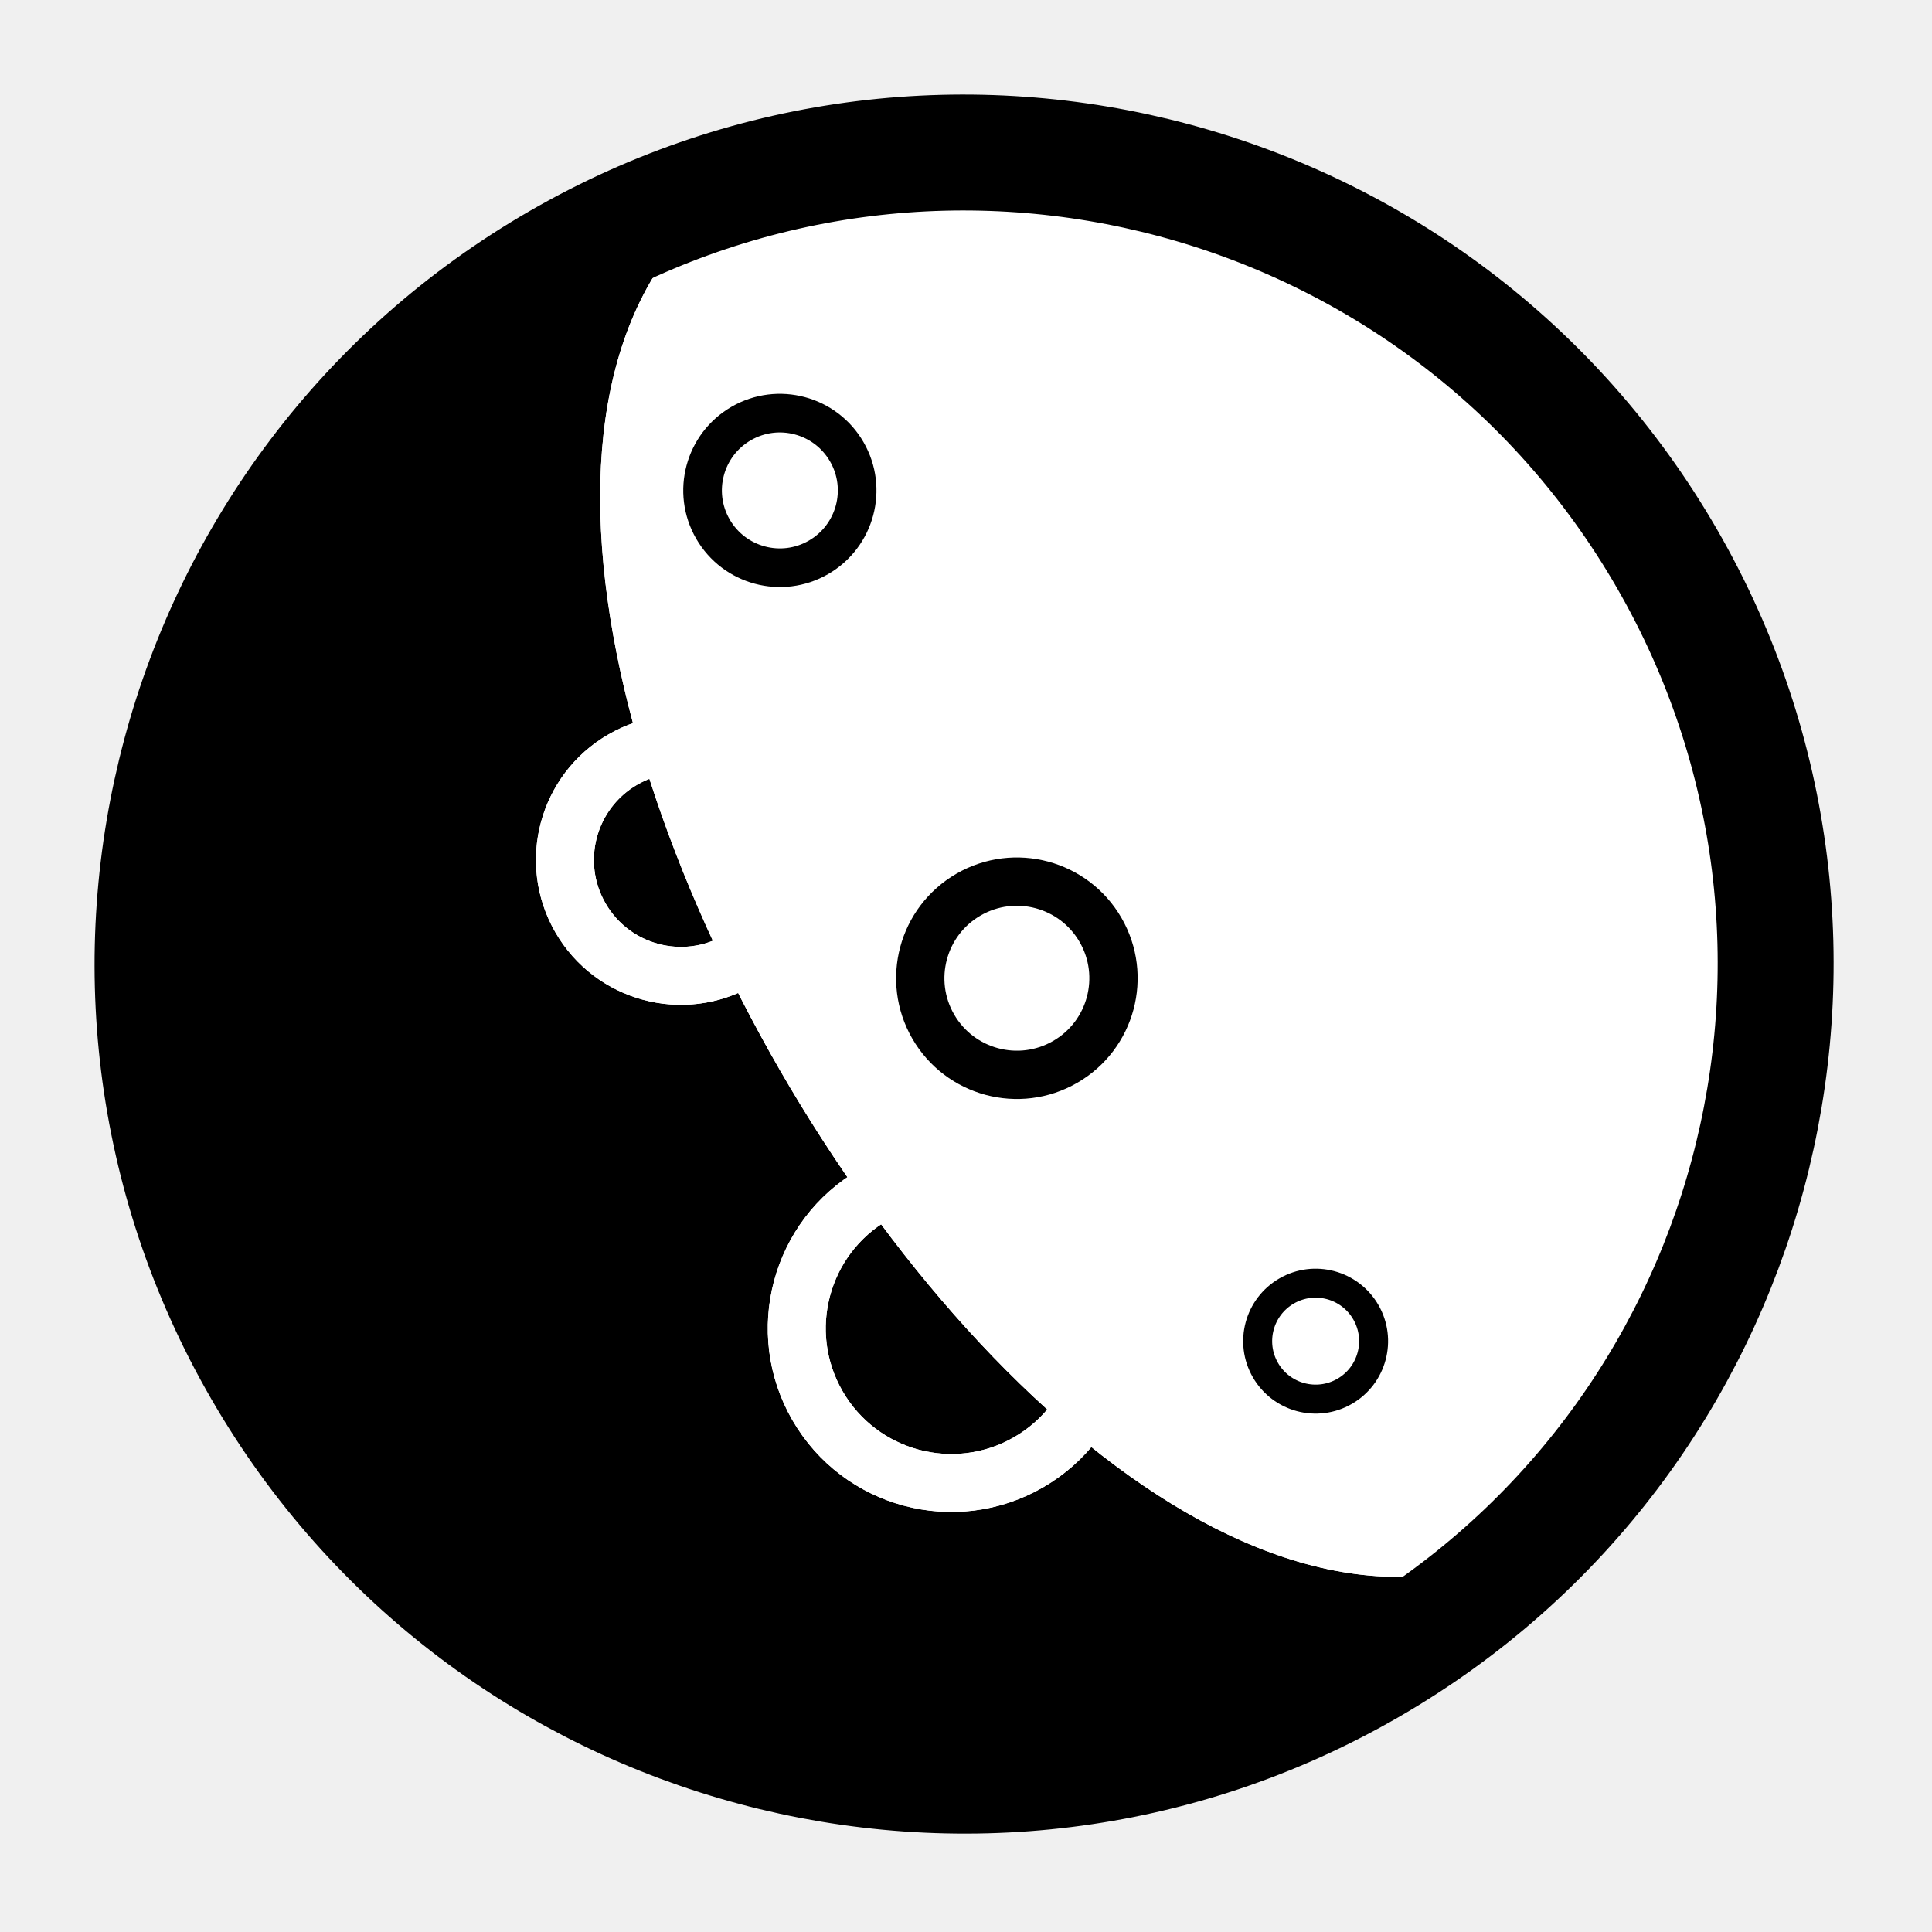
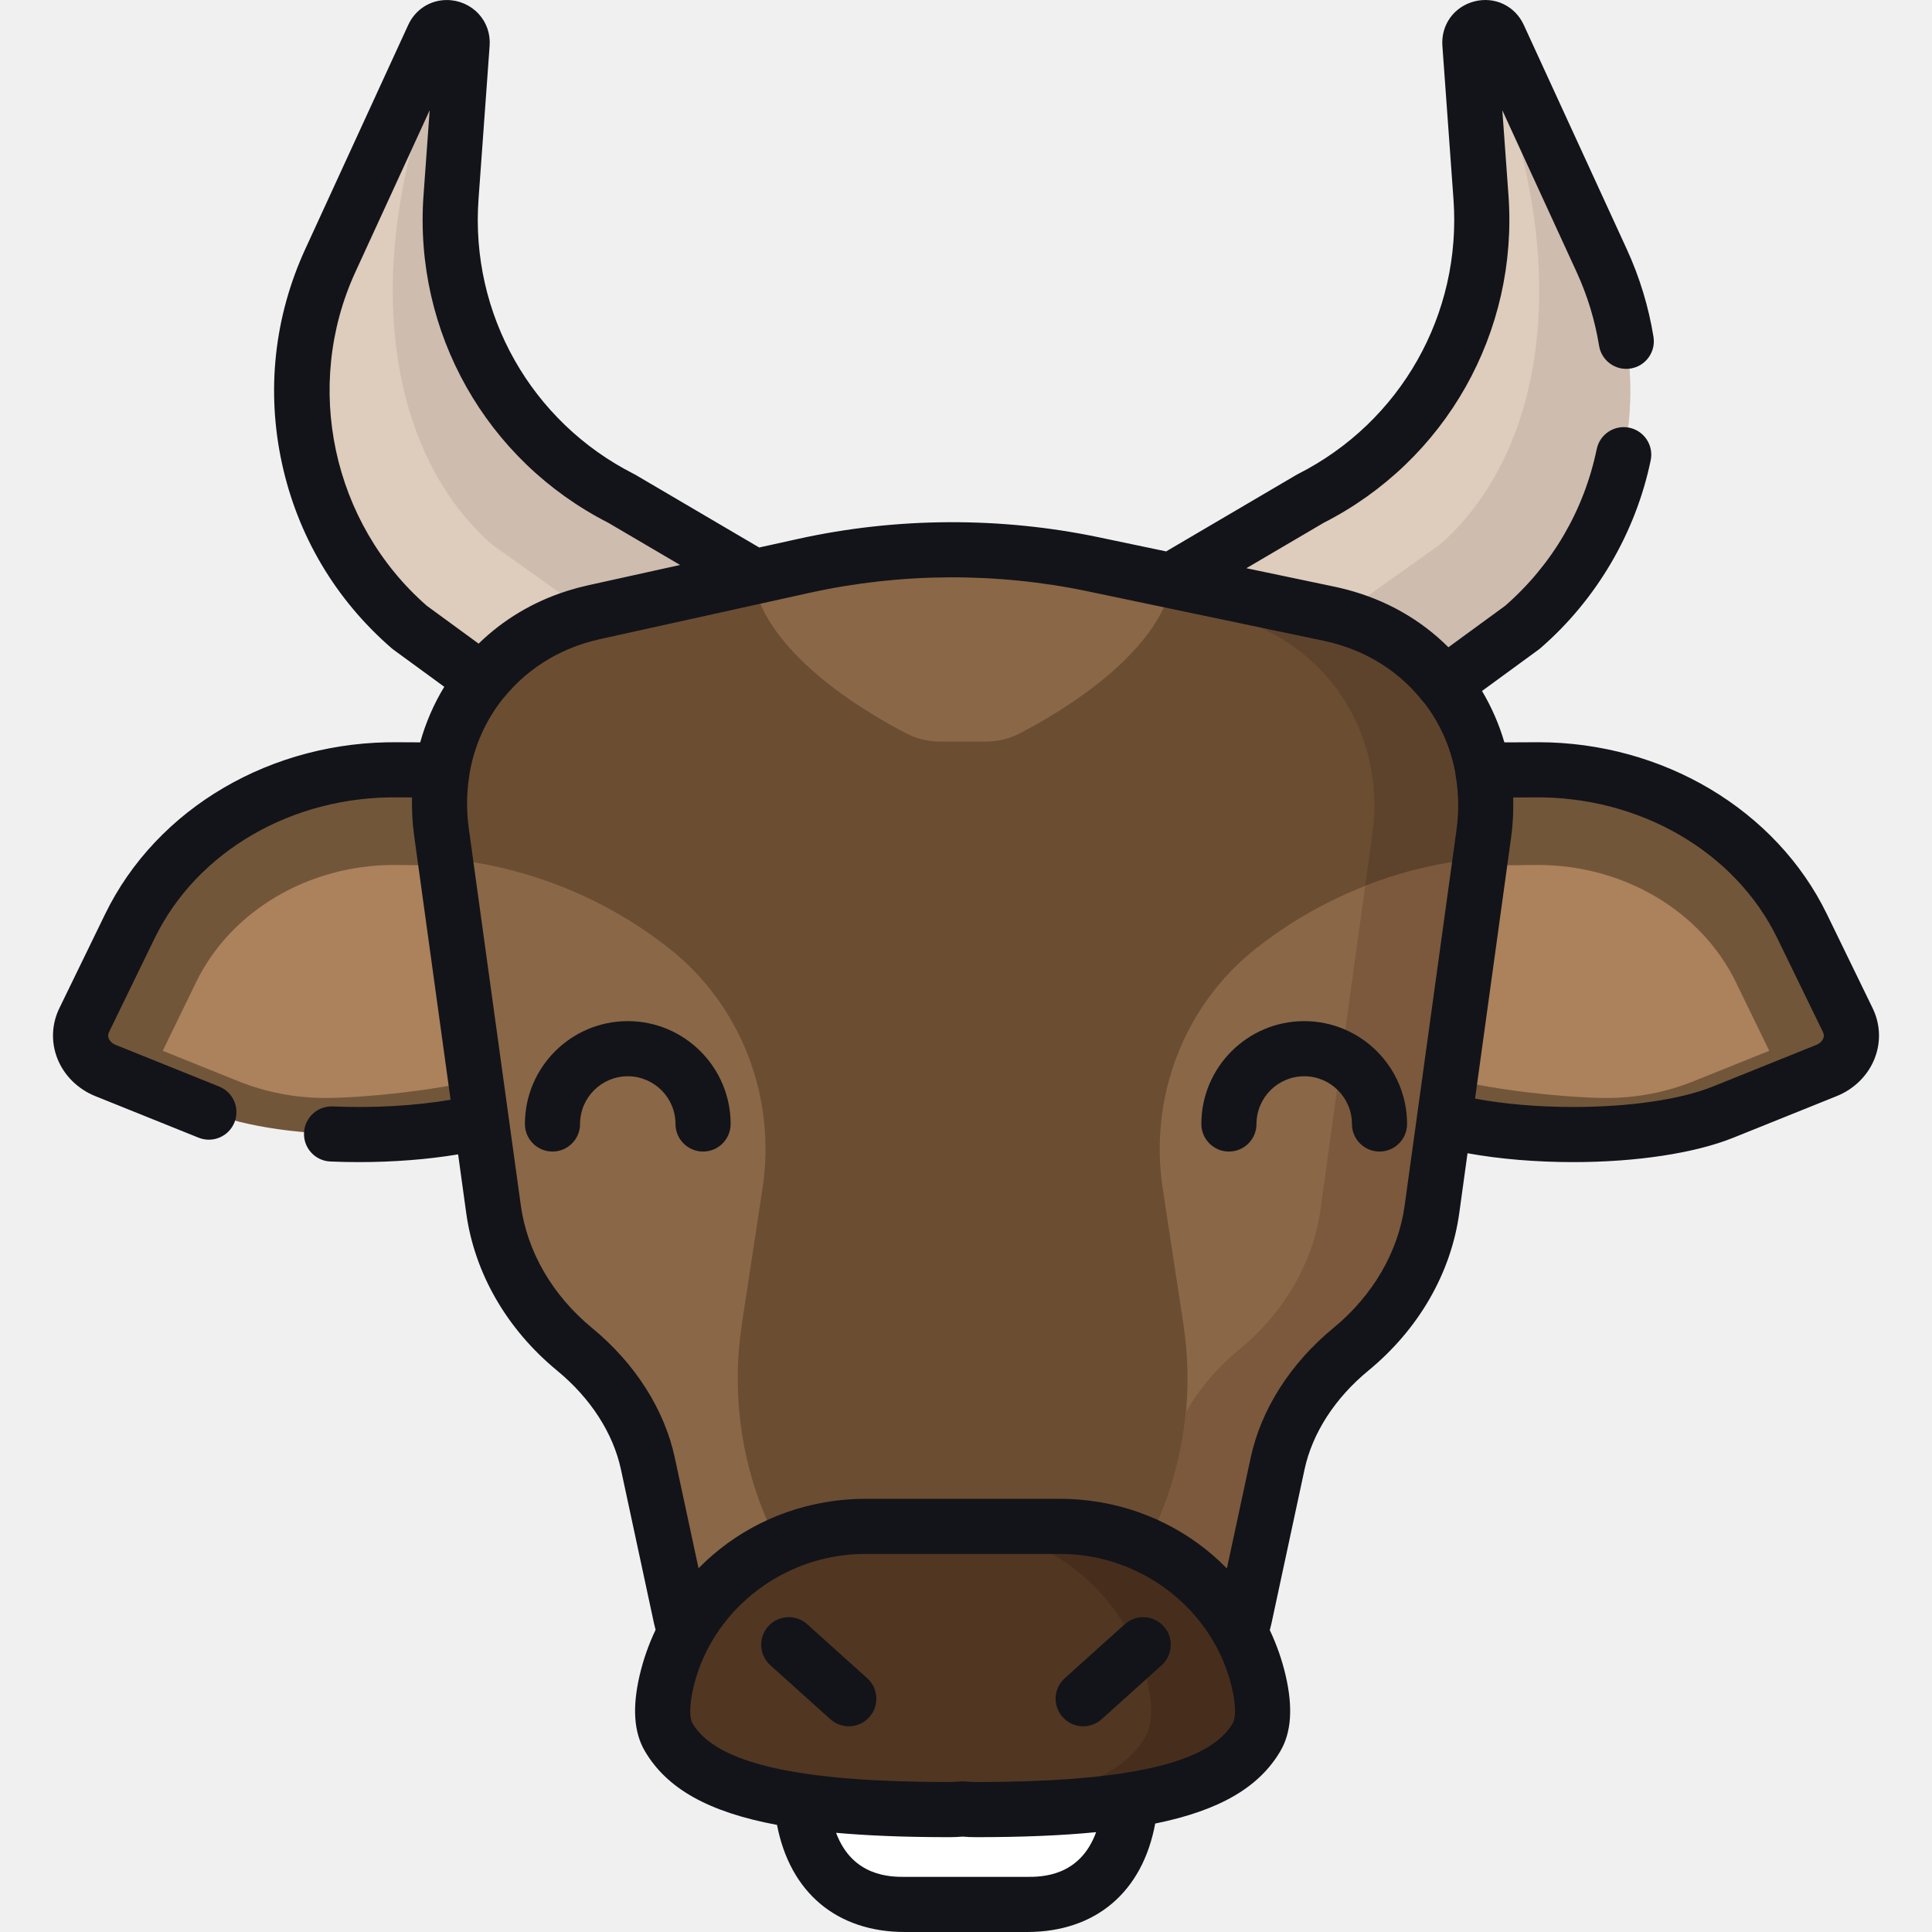
- <svg xmlns="http://www.w3.org/2000/svg" width="50" height="50">
-   <defs>
-     <mask id="Mask" maskUnits="userSpaceOnUse" x="0" y="0" width="50" height="50">
-       <path d="M33 5 C15,0 15,50 33,45 C-5,55 -5,-5 33 5 z" style="fill:#FFFFFF;;stroke:none;;stroke-width:3.5" />
-       <circle cx="20" cy="33" r="4" style="fill:none;;stroke:#000000;;stroke-width:1.5" />
-       <circle cx="20" cy="19" r="3" style="fill:none;;stroke:#000000;;stroke-width:1.5" />
-     </mask>
-   </defs>
-   <g transform="translate(-9.2,15.8)">
-     <g transform="rotate(-30)">
-       <circle cx="25" cy="25" r="21" style="fill:#FFFFFF;stroke:#000000;stroke-width:3.0" />
-       <path d="M33 5 C15,0 15,50 33,45 C-5,55 -5,-5 33 5 z" style="fill:#000000;stroke:none;;stroke-width:3.5" mask="url(#Mask)" />
-       <circle cx="20" cy="33" r="4" style="fill:none;;stroke:#FFFFFF;stroke-width:1.5" />
-       <circle cx="20" cy="19" r="3" style="fill:none;;stroke:#FFFFFF;stroke-width:1.5" />
-       <circle cx="27" cy="12" r="2" style="fill:none;;stroke:#000000;stroke-width:1" />
-       <circle cx="26" cy="26" r="2.5" style="fill:none;;stroke:#000000;stroke-width:1.25" />
-       <circle cx="28" cy="38" r="1.5" style="fill:none;;stroke:#000000;stroke-width:.75" />
-     </g>
+ <svg xmlns="http://www.w3.org/2000/svg" id="Layer_1" style="enable-background:new 0 0 511.998 511.998;" version="1.1" viewBox="0 0 511.998 511.998" x="0px" xml:space="preserve" y="0px">
+   <path d="M212.233,472.717c0.023,17.695,7.644,31.979,27.6,31.979h32.329c19.956,0,27.577-14.284,27.6-31.979  H212.233z" style="fill:#ffffff;" />
+   <path d="M169.939,179.608c0.723-0.39,1.479-0.75,2.277-1.074l39.642-18.705l-47.122-27.685  c-29.795-15.082-47.62-46.58-45.21-79.888l2.94-40.633c0.323-4.457-5.784-6.025-7.649-1.964l-27.29,59.417  c-15.371,33.467-6.802,73.064,21.031,97.182l35.187,25.709L169.939,179.608z" style="fill:#DECCBC;" />
+   <g style="">
+     <path d="M116.606,7.754c0.135-0.069,0.271-0.133,0.412-0.185c-0.156,0.058-0.308,0.13-0.457,0.209   C116.576,7.77,116.591,7.762,116.606,7.754z" style="fill:#CEBCAF;" />
+     <path d="M117.771,7.375c-0.192,0.03-0.38,0.074-0.566,0.133c0.021-0.007,0.042-0.015,0.064-0.021   c0.15-0.044,0.301-0.079,0.454-0.105C117.739,7.379,117.755,7.378,117.771,7.375z" style="fill:#CEBCAF;" />
+     <path d="M119.221,7.405c0.045,0.009,0.09,0.013,0.134,0.024c0.23,0.053,0.457,0.123,0.675,0.213   c-27.063,62.004-17.067,112.878,10.496,136.761l27.553,19.619c0,0,14.655,10.64,17.684,12.839l36.095-17.031l-47.122-27.685   c-29.795-15.082-47.62-46.58-45.21-79.888l2.94-40.633c0.186-2.569-1.764-4.169-3.806-4.294   C118.848,7.341,119.036,7.368,119.221,7.405z" style="fill:#CEBCAF;" />
+     <path d="M115.411,8.729c0.113-0.138,0.227-0.274,0.353-0.391c0.025-0.023,0.052-0.042,0.078-0.063   c-0.21,0.186-0.409,0.393-0.585,0.637C115.305,8.847,115.36,8.791,115.411,8.729z" style="fill:#CEBCAF;" />
+     <path d="M114.816,9.659c0.124-0.27,0.269-0.511,0.427-0.732C115.085,9.148,114.94,9.389,114.816,9.659z" style="fill:#CEBCAF;" />
+     <path d="M118.459,7.326c0.019,0,0.038,0.001,0.056,0.001c-0.186-0.005-0.372,0-0.557,0.021   C118.124,7.33,118.291,7.324,118.459,7.326z" style="fill:#CEBCAF;" />
+     <path d="M115.985,8.158c0.122-0.097,0.245-0.192,0.375-0.272C116.23,7.966,116.107,8.061,115.985,8.158z" style="fill:#CEBCAF;" />
+   </g>
+   <path d="M342.055,179.608c-0.723-0.39-1.479-0.75-2.277-1.074l-39.642-18.705l47.122-27.685  c29.795-15.082,47.62-46.58,45.21-79.888l-2.94-40.633c-0.323-4.457,5.784-6.025,7.649-1.964l27.29,59.417  c15.371,33.467,6.802,73.064-21.031,97.182l-35.187,25.709L342.055,179.608z" style="fill:#DECCBC;" />
+   <path d="M342.055,179.608c-0.723-0.39-1.479-0.75-2.277-1.074l-3.547-1.674  c3.029-2.199,17.684-12.839,17.684-12.839l27.553-19.619c27.562-23.883,37.559-74.757,10.496-136.761  c0.218-0.09,0.445-0.16,0.675-0.213c0.044-0.01,0.089-0.015,0.134-0.024c0.186-0.037,0.373-0.064,0.563-0.075  c0.067-0.004,0.133-0.002,0.2-0.003c0.167-0.002,0.335,0.004,0.501,0.022c0.079,0.009,0.157,0.021,0.235,0.034  c0.153,0.026,0.304,0.061,0.454,0.105c0.084,0.025,0.168,0.051,0.25,0.082c0.14,0.052,0.277,0.116,0.412,0.185  c0.083,0.043,0.166,0.084,0.246,0.133c0.13,0.08,0.254,0.175,0.376,0.273c0.074,0.059,0.15,0.113,0.221,0.179  c0.125,0.117,0.239,0.253,0.353,0.391c0.055,0.067,0.116,0.126,0.168,0.198c0.158,0.221,0.303,0.462,0.427,0.732l27.29,59.417  c3.168,6.898,5.319,14.057,6.495,21.287c0.752,4.625,1.104,9.279,1.067,13.913c-0.043,5.463-0.626,10.897-1.733,16.222  c-3.605,17.353-12.761,33.543-26.86,45.76l-35.187,25.709L342.055,179.608z" style="fill:#CEBCAF;" />
+   <path d="M123.07,204.088c-6.019-0.041-16.73-0.07-17.453-0.08l0,0c-30.728-0.441-58.766,15.88-71.2,41.446  l-12.11,24.901c-2.486,5.111,0.054,11.088,5.673,13.349l27.373,11.016c20.15,8.11,60.581,7.779,80.626-0.1L123.07,204.088z" style="fill:#72563A;" />
+   <path d="M126.694,229.505c-4.888-0.158-20.116-0.252-21.381-0.271c-0.306-0.005-0.608-0.007-0.913-0.007  c-22.674,0-43.253,12.191-52.428,31.057l-8.844,18.187l19.991,8.044c7.356,2.96,15.155,4.461,23.182,4.461  c10.572,0,37.952-2.617,48.089-7.5L126.694,229.505z" style="fill:#AB825B;" />
+   <path d="M388.924,204.088c6.019-0.041,16.73-0.07,17.453-0.08l0,0c30.728-0.441,58.766,15.88,71.2,41.446  l12.11,24.901c2.486,5.111-0.054,11.088-5.673,13.349l-27.373,11.016c-20.15,8.11-60.581,7.779-80.626-0.1L388.924,204.088z" style="fill:#72563A;" />
+   <path d="M385.3,229.505c4.888-0.158,20.116-0.252,21.381-0.271c0.306-0.005,0.608-0.007,0.913-0.007  c22.674,0,43.253,12.191,52.428,31.057l8.844,18.187l-19.991,8.044c-7.356,2.96-15.155,4.461-23.182,4.461  c-10.572,0-37.952-2.617-48.089-7.5L385.3,229.505z" style="fill:#AB825B;" />
+   <path d="M352.264,162.649l-62.509-13.102c-25.293-5.302-51.504-5.163-76.702,0.404L157.38,162.25  c-27.337,6.039-44.157,30.931-40.393,58.206l13.778,99.838c1.925,14.261,9.665,27.54,21.528,37.3l0,0  c10.2,8.392,16.994,19.067,19.399,30.265l8.766,40.818c2.693,12.542,13.78,21.5,26.608,21.5h96.14  c12.828,0,23.914-8.958,26.608-21.5l8.767-40.819c2.405-11.198,9.199-21.872,19.4-30.265l0,0c11.863-9.761,19.604-23.04,21.529-37.3  l13.714-99.361C397.015,193.458,379.899,168.442,352.264,162.649z" style="fill:#6B4D32;" />
+   <path d="M352.264,162.649l-62.509-13.102c-17.185-3.602-34.792-4.686-52.218-3.269  c7.61,0.616,15.19,1.697,22.688,3.269l62.509,13.102c27.635,5.792,44.751,30.809,40.959,58.284l-1.912,13.855l-11.802,85.506  c-1.925,14.261-9.665,27.54-21.529,37.3c-5.954,4.898-10.737,10.578-14.174,16.682c-0.894,9.455-3.193,18.758-6.875,27.568  l-2.786,6.669l-3.358,15.633l-1.548,26.032h3.496c4.009,0,7.847-0.875,11.313-2.461c0.693-0.317,1.371-0.662,2.033-1.035  c2.647-1.491,5.028-3.415,7.042-5.69c0.503-0.569,0.983-1.159,1.439-1.77c2.278-3.055,3.939-6.624,4.781-10.544l8.767-40.819  c0.451-2.1,1.056-4.181,1.809-6.232c0.425-1.157,0.907-2.301,1.424-3.437c1.012-2.221,2.189-4.399,3.543-6.515  c0.818-1.279,1.698-2.537,2.636-3.769c0.939-1.232,1.936-2.439,2.99-3.617c2.109-2.356,4.446-4.597,6.996-6.695  c9.639-7.931,16.556-18.184,19.844-29.399c0.759-2.588,1.324-5.227,1.685-7.901l12.821-92.888l0,0l0.893-6.473  C397.015,193.458,379.899,168.442,352.264,162.649z" style="fill:#5E432C;" />
+   <g style="">
+     <path d="M208.426,415.288l-5.617-13.444c-6.685-15.998-8.842-33.619-6.223-50.828l5.503-36.151   c3.678-24.164-5.74-48.47-24.557-63.372l0,0c-15.777-12.495-34.599-20.56-54.528-23.366l-5.056-0.712l12.818,92.878   c1.925,14.261,9.665,27.54,21.528,37.3l0,0c10.2,8.392,16.994,19.067,19.399,30.265l8.766,40.818   c2.693,12.542,13.78,21.5,26.608,21.5h3.434L208.426,415.288z" style="fill:#8A6747;" />
+     <path d="M301.783,415.288l-2.074,34.889h3.496c12.828,0,23.914-8.958,26.608-21.5l8.767-40.819   c2.405-11.198,9.199-21.872,19.4-30.265c11.863-9.761,19.604-23.04,21.529-37.3l12.821-92.888l-5.124,0.721   c-19.929,2.806-38.751,10.871-54.528,23.366l0,0c-18.817,14.902-28.236,39.208-24.557,63.372l5.503,36.151   c2.62,17.208,0.462,34.83-6.223,50.828L301.783,415.288z" style="fill:#8A6747;" />
+   </g>
+   <path d="M387.205,228.127c-8.743,1.231-17.272,3.475-25.425,6.661l-11.802,85.506  c-1.925,14.261-9.665,27.54-21.529,37.3c-5.954,4.899-10.737,10.578-14.174,16.682c-0.894,9.455-3.193,18.758-6.875,27.568  l-2.786,6.669l-3.358,15.633l-1.548,26.032h3.496c4.009,0,7.847-0.875,11.313-2.461c0.693-0.317,1.371-0.663,2.033-1.035  c2.646-1.491,5.028-3.415,7.042-5.69c0.503-0.569,0.984-1.159,1.439-1.77c2.278-3.055,3.939-6.625,4.781-10.544l8.767-40.819  c0.451-2.1,1.056-4.181,1.809-6.232c0.425-1.157,0.907-2.301,1.424-3.437c1.012-2.221,2.189-4.399,3.543-6.515  c0.819-1.279,1.698-2.537,2.636-3.769c0.938-1.232,1.936-2.439,2.99-3.617c2.109-2.356,4.446-4.597,6.996-6.695  c9.639-7.931,16.556-18.184,19.844-29.399c0.759-2.588,1.324-5.227,1.685-7.901l12.821-92.888L387.205,228.127z" style="fill:#7C593C;" />
+   <path d="M289.844,149.547c-25.293-5.302-51.504-5.163-76.702,0.404l-13.726,3.032  c3.066,20.016,29.932,35.781,40.718,41.359c2.772,1.433,5.839,2.181,8.96,2.181h0.002h12.197l0,0c3.115,0,6.179-0.743,8.946-2.174  c10.602-5.483,36.799-20.842,40.556-40.411L289.844,149.547z" style="fill:#8A6747;" />
+   <path d="M260.225,149.547l48.765,10.221c0.803-1.891,1.418-3.829,1.801-5.812l-21.035-4.409  c-5.268-1.104-10.577-1.969-15.907-2.601c-0.287-0.034-0.575-0.066-0.862-0.098c-1.81-0.206-3.623-0.384-5.437-0.536  c-0.203-0.017-0.406-0.037-0.609-0.053c-0.855-0.068-1.71-0.127-2.566-0.183c-0.512-0.034-1.024-0.064-1.536-0.093  c-1.069-0.061-2.138-0.114-3.207-0.156c-0.863-0.034-1.725-0.067-2.588-0.089c-0.707-0.018-1.414-0.027-2.12-0.037  c-0.719-0.01-1.438-0.016-2.157-0.017c-0.641-0.001-1.282-0.004-1.923,0.001c-1.237,0.011-2.474,0.033-3.711,0.069  c-0.512,0.015-1.023,0.037-1.534,0.056c-0.97,0.036-1.939,0.079-2.908,0.131c-0.451,0.024-0.902,0.046-1.353,0.073  c-1.255,0.076-2.508,0.166-3.761,0.269C245.171,146.898,252.739,147.978,260.225,149.547z" style="fill:#7C593C;" />
+   <path d="M333.589,445.657c-5.632-24.254-27.666-41.151-52.564-41.151h-7.749h-36.339h-7.75  c-24.899,0-46.932,16.897-52.564,41.15c-1.372,5.907-1.501,11.18,0.595,14.739c8.164,13.865,31.655,19.165,74.377,19.165  c1.225,0,2.391-0.064,3.511-0.176c1.121,0.112,2.286,0.176,3.511,0.176c42.722,0,66.213-5.3,74.378-19.165  C335.089,456.837,334.96,451.564,333.589,445.657z" style="fill:#513622;" />
+   <path d="M333.589,445.657c-5.632-24.253-27.666-41.151-52.564-41.151h-7.749h-21.78  c24.899,0,46.933,16.898,52.564,41.151c1.372,5.907,1.5,11.179-0.595,14.738c-7.417,12.596-27.485,18.121-63.124,19.028  c3.593,0.091,7.341,0.137,11.253,0.137c1.225,0,2.391-0.064,3.511-0.176c1.121,0.112,2.286,0.176,3.511,0.176  c42.722,0,66.213-5.3,74.378-19.165C335.089,456.836,334.96,451.564,333.589,445.657z" style="fill:#472E1C;" />
+   <g style="">
+     <path d="M496.257,267.16l-12.11-24.901c-13.462-27.679-43.51-45.564-76.553-45.564   c-0.44,0-0.878,0.003-1.311,0.01c-0.278,0.003-2.026,0.01-4.407,0.019l-3.202,0.013c-1.4-4.81-3.403-9.377-5.928-13.62   l15.001-10.962c0.164-0.119,0.322-0.245,0.474-0.378c14.851-12.868,25.232-30.552,29.229-49.794   c0.821-3.95-1.716-7.818-5.666-8.637c-3.948-0.821-7.817,1.716-8.637,5.666c-3.378,16.261-11.767,30.614-24.268,41.53   l-15.037,10.988c-7.36-7.347-16.525-12.547-26.93-15.278c-0.157-0.042-0.313-0.084-0.47-0.124   c-0.885-0.225-1.775-0.438-2.677-0.627l-23.465-4.918l20.469-12.025c32.39-16.5,51.613-50.555,48.988-86.827l-1.628-22.505   l19.704,42.899c2.854,6.213,4.85,12.769,5.934,19.486c0.643,3.982,4.391,6.698,8.376,6.047c3.982-0.643,6.69-4.393,6.047-8.376   c-1.294-8.019-3.677-15.843-7.081-23.254L403.819,6.61c-2.324-5.057-7.71-7.621-13.1-6.238c-5.39,1.385-8.874,6.228-8.473,11.778   l2.94,40.634c2.204,30.458-13.977,59.051-41.224,72.844c-0.136,0.068-0.269,0.142-0.401,0.219l-34.518,20.28l-17.786-3.728   c-26.183-5.486-53.688-5.344-79.777,0.42l-10.285,2.272l-32.756-19.244c-0.132-0.077-0.265-0.15-0.401-0.219   c-27.246-13.792-43.428-42.385-41.224-72.844l2.94-40.633c0.232-3.196-0.814-6.217-2.944-8.506   c-2.15-2.311-5.213-3.637-8.404-3.637c-4.437,0-8.354,2.53-10.224,6.603l-27.29,59.417c-8.207,17.869-10.347,37.472-6.188,56.691   s14.212,36.183,29.073,49.06c0.153,0.132,0.311,0.259,0.474,0.378l13.482,9.85c-2.797,4.601-4.936,9.552-6.373,14.723l-0.894-0.004   c-2.541-0.01-4.436-0.017-4.741-0.021c-33.616-0.466-64.181,17.399-77.874,45.555l-12.11,24.901   c-2.044,4.204-2.248,8.913-0.574,13.261c1.739,4.512,5.415,8.179,10.088,10.06l27.373,11.016c3.742,1.505,7.998-0.307,9.504-4.05   c1.507-3.743-0.307-7.997-4.049-9.504l-27.376-11.016c-0.927-0.374-1.623-1.015-1.91-1.76c-0.211-0.547-0.185-1.077,0.078-1.619   l12.11-24.901c11.225-23.083,36.555-37.711,64.524-37.337c0.25,0.004,1.669,0.01,3.676,0.018c-0.007,0.26-0.001,0.521-0.004,0.781   c-0.006,0.453-0.012,0.906-0.008,1.361c0.004,0.476,0.019,0.952,0.035,1.428c0.013,0.404,0.022,0.807,0.043,1.211   c0.029,0.565,0.073,1.13,0.118,1.695c0.026,0.323,0.043,0.646,0.074,0.969c0.084,0.894,0.185,1.787,0.308,2.679l9.659,69.992   c-9.327,1.595-20.352,2.236-31.234,1.769c-4.028-0.162-7.437,2.955-7.611,6.985c-0.173,4.031,2.955,7.438,6.986,7.611   c2.504,0.108,5.019,0.16,7.527,0.16c9.187,0,18.271-0.71,26.329-2.052l2.119,15.352c2.166,16.043,10.734,30.945,24.126,41.963   c8.836,7.271,14.837,16.56,16.898,26.159l8.766,40.816c0.122,0.567,0.267,1.137,0.424,1.71c-1.837,3.853-3.264,7.904-4.235,12.084   c-1.983,8.538-1.52,15.112,1.416,20.097c5.776,9.81,16.665,16.09,34.996,19.517c3.447,17.89,15.8,28.382,33.915,28.382h32.329   c18.248,0,30.628-10.627,33.978-28.74c17.22-3.499,27.569-9.682,33.149-19.158c2.935-4.985,3.398-11.558,1.416-20.097   c-0.964-4.151-2.377-8.175-4.196-12.004c0.165-0.598,0.318-1.194,0.446-1.789l8.767-40.818c2.062-9.599,8.064-18.889,16.9-26.158   c13.392-11.02,21.96-25.922,24.123-41.942l2.163-15.669c8.419,1.526,18.084,2.346,28.01,2.346c0.001,0,0.002,0,0.003,0   c16.755,0,32.227-2.36,42.448-6.472l27.374-11.017c4.672-1.88,8.349-5.548,10.088-10.061   C498.504,276.072,498.301,271.363,496.257,267.16z M94.164,72.124l19.703-42.898l-1.628,22.504   c-2.624,36.272,16.599,70.327,48.989,86.827l19.003,11.165l-24.428,5.397c-0.86,0.19-1.709,0.402-2.553,0.625   c-0.188,0.05-0.375,0.103-0.563,0.154c-0.759,0.208-1.511,0.429-2.256,0.663c-0.07,0.022-0.14,0.043-0.21,0.065   c-8.914,2.839-16.846,7.565-23.383,13.943l-13.722-10.026C88.078,138.669,80.279,102.357,94.164,72.124z M290.484,485.537   c-4.322,11.854-14.529,11.854-18.323,11.854h-32.329c-3.768,0-13.898,0-18.259-11.68c0.275,0.025,0.563,0.046,0.841,0.07   c0.636,0.055,1.275,0.109,1.924,0.159c0.551,0.043,1.112,0.083,1.673,0.122c0.586,0.042,1.17,0.083,1.766,0.122   c0.642,0.041,1.298,0.078,1.953,0.116c0.545,0.031,1.086,0.063,1.639,0.092c0.726,0.038,1.469,0.07,2.211,0.103   c0.514,0.023,1.022,0.047,1.544,0.068c0.798,0.031,1.615,0.058,2.431,0.084c0.49,0.016,0.972,0.034,1.469,0.049   c0.874,0.025,1.769,0.044,2.664,0.063c0.464,0.01,0.918,0.023,1.386,0.031c0.976,0.018,1.977,0.029,2.979,0.041   c0.406,0.005,0.802,0.012,1.212,0.016c1.418,0.012,2.859,0.019,4.327,0.019c1.178,0,2.334-0.048,3.511-0.146   c1.178,0.099,2.334,0.146,3.511,0.146h0.001l0,0c0.012,0,0.023,0,0.034,0c1.502,0,2.979-0.007,4.432-0.02   c0.526-0.005,1.032-0.015,1.551-0.021c0.926-0.012,1.856-0.022,2.762-0.039c0.608-0.011,1.195-0.029,1.794-0.042   c0.794-0.019,1.595-0.035,2.374-0.058c0.608-0.018,1.195-0.042,1.793-0.062c0.748-0.026,1.503-0.05,2.237-0.08   c0.575-0.024,1.13-0.052,1.695-0.079c0.734-0.034,1.474-0.066,2.194-0.105c0.516-0.028,1.015-0.06,1.524-0.09   c0.752-0.044,1.507-0.087,2.243-0.137c0.421-0.028,0.827-0.061,1.242-0.091c0.806-0.058,1.613-0.116,2.399-0.18   c0.299-0.025,0.586-0.052,0.882-0.078c0.891-0.076,1.778-0.154,2.644-0.239C290.438,485.54,290.462,485.539,290.484,485.537z    M326.699,456.688c-5.855,9.943-25.192,14.913-60.62,15.506c-0.099,0.002-0.198,0.003-0.298,0.005   c-0.986,0.016-1.989,0.027-3,0.036c-0.221,0.002-0.438,0.005-0.661,0.006c-1.153,0.009-2.319,0.014-3.504,0.014   c-0.619,0-1.234-0.028-1.852-0.07c-0.309-0.021-0.617-0.039-0.932-0.071c-0.242-0.024-0.485-0.036-0.728-0.036   s-0.486,0.012-0.728,0.036c-0.944,0.095-1.854,0.141-2.783,0.141c-1.17,0-2.32-0.005-3.458-0.014   c-0.224-0.001-0.443-0.004-0.666-0.006c-1.047-0.009-2.085-0.021-3.105-0.038c-0.048-0.001-0.097-0.001-0.146-0.002   c-35.485-0.587-54.849-5.557-60.708-15.508c-0.677-1.15-0.973-4.217,0.226-9.38c4.156-17.894,19.165-31.515,37.192-34.755   c0.254-0.045,0.507-0.088,0.762-0.129c0.494-0.081,0.989-0.16,1.488-0.225c0.799-0.101,1.602-0.182,2.41-0.243   c0.271-0.021,0.543-0.036,0.814-0.053c0.923-0.054,1.85-0.093,2.783-0.093h51.839c0.934,0,1.861,0.04,2.785,0.094   c0.273,0.016,0.547,0.032,0.819,0.053c0.806,0.061,1.607,0.142,2.403,0.242c0.507,0.066,1.011,0.147,1.514,0.229   c0.241,0.038,0.482,0.08,0.722,0.122c18.034,3.236,33.049,16.859,37.206,34.759C327.672,452.472,327.376,455.539,326.699,456.688z    M353.339,351.953c-11.372,9.356-19.15,21.563-21.902,34.372l-6.298,29.329c-9.543-9.769-22.224-16.117-36.051-17.914   c-0.258-0.034-0.515-0.067-0.773-0.097c-0.575-0.067-1.15-0.13-1.729-0.181c-0.485-0.044-0.972-0.077-1.458-0.11   c-0.419-0.027-0.837-0.06-1.257-0.079c-0.947-0.044-1.896-0.071-2.846-0.071h-51.839c-0.95,0-1.898,0.027-2.845,0.071   c-0.417,0.019-0.831,0.052-1.246,0.079c-0.491,0.033-0.982,0.066-1.472,0.111c-0.571,0.051-1.139,0.113-1.706,0.179   c-0.271,0.032-0.542,0.066-0.813,0.102c-13.792,1.797-26.448,8.128-35.982,17.862l-6.288-29.28   c-2.751-12.808-10.529-25.015-21.9-34.372c-10.536-8.669-17.259-20.259-18.933-32.657l-3.183-23.067c0-0.002,0-0.005-0.001-0.007   l-10.594-76.764c-0.092-0.668-0.165-1.333-0.23-1.996c-0.028-0.295-0.049-0.589-0.072-0.884c-0.026-0.337-0.051-0.674-0.07-1.009   c-0.023-0.417-0.042-0.834-0.054-1.251c-0.005-0.151-0.007-0.302-0.011-0.452c-0.057-2.89,0.149-5.768,0.624-8.603   c0.023-0.135,0.03-0.27,0.045-0.405c1.273-7.279,4.28-13.952,8.699-19.556c0.118-0.127,0.24-0.25,0.35-0.387   c3.442-4.268,7.603-7.792,12.323-10.494c0.236-0.135,0.469-0.273,0.709-0.404c0.281-0.154,0.567-0.3,0.851-0.448   c0.327-0.17,0.653-0.339,0.986-0.502c0.252-0.123,0.507-0.242,0.761-0.36c0.371-0.173,0.744-0.343,1.122-0.507   c0.242-0.105,0.486-0.208,0.731-0.309c0.397-0.164,0.797-0.323,1.201-0.477c0.239-0.091,0.479-0.183,0.72-0.27   c0.42-0.152,0.845-0.297,1.272-0.438c0.234-0.077,0.466-0.157,0.702-0.231c0.462-0.145,0.93-0.279,1.4-0.411   c0.207-0.058,0.411-0.121,0.619-0.176c0.677-0.181,1.361-0.35,2.054-0.503l42.586-9.408c0.002,0,0.003-0.001,0.004-0.001   l13.082-2.89c24.075-5.317,49.465-5.451,73.628-0.386l62.509,13.102c0.712,0.149,1.415,0.315,2.111,0.493   c0.199,0.051,0.394,0.109,0.591,0.163c0.493,0.133,0.984,0.267,1.468,0.414c0.242,0.073,0.481,0.154,0.721,0.231   c0.429,0.138,0.858,0.277,1.28,0.426c0.269,0.095,0.535,0.196,0.801,0.295c0.378,0.141,0.755,0.284,1.127,0.434   c0.301,0.121,0.6,0.247,0.898,0.375c0.314,0.134,0.626,0.271,0.936,0.411c0.351,0.16,0.7,0.323,1.047,0.491   c0.225,0.109,0.447,0.22,0.67,0.333c0.426,0.216,0.85,0.435,1.267,0.663c0.1,0.055,0.199,0.111,0.299,0.166   c5.048,2.815,9.464,6.567,13.072,11.159c0.185,0.235,0.382,0.455,0.588,0.661c3.972,5.258,6.729,11.414,8.003,18.114   c0.018,0.238,0.044,0.476,0.086,0.713c0.521,2.942,0.752,5.935,0.696,8.945c-0.002,0.1-0.004,0.199-0.007,0.299   c-0.012,0.474-0.032,0.948-0.058,1.422c-0.018,0.306-0.04,0.614-0.064,0.921c-0.025,0.329-0.047,0.658-0.079,0.987   c-0.065,0.671-0.139,1.344-0.233,2.021l-13.717,99.383C370.598,331.694,363.875,343.284,353.339,351.953z M483.196,275.167   c-0.286,0.746-0.984,1.387-1.909,1.76l-27.373,11.016c-8.554,3.442-22.039,5.417-36.997,5.417c-9.34,0-18.34-0.777-26.011-2.219   l9.552-69.209c0.129-0.933,0.233-1.867,0.32-2.801c0.029-0.311,0.044-0.62,0.068-0.93c0.048-0.623,0.095-1.245,0.125-1.868   c0.017-0.352,0.022-0.702,0.032-1.053c0.018-0.586,0.033-1.171,0.034-1.755c0-0.337-0.007-0.672-0.012-1.008   c-0.006-0.393-0.001-0.787-0.015-1.18l0.919-0.004c2.457-0.01,4.258-0.017,4.552-0.021c27.948-0.36,53.345,14.344,64.525,37.337   l12.111,24.901C483.382,274.091,483.408,274.62,483.196,275.167z" style="fill:#121419;" />
+     <path d="M229.822,444.747l-15.908-14.31c-2.998-2.697-7.618-2.453-10.316,0.546s-2.453,7.618,0.546,10.316   l15.908,14.31c1.396,1.256,3.142,1.874,4.883,1.874c1.999,0,3.991-0.816,5.433-2.42   C233.065,452.064,232.821,447.445,229.822,444.747z" style="fill:#121419;" />
+     <path d="M298.08,430.437l-15.908,14.309c-3,2.698-3.244,7.317-0.546,10.316   c1.443,1.604,3.434,2.42,5.433,2.42c1.741,0,3.488-0.618,4.883-1.874l15.908-14.309c3-2.698,3.244-7.317,0.546-10.316   C305.699,427.984,301.08,427.739,298.08,430.437z" style="fill:#121419;" />
+     <path d="M166.365,270.609c-15.03,0-27.257,12.227-27.257,27.257c0,4.035,3.27,7.305,7.305,7.305   c4.034,0,7.305-3.27,7.305-7.305c0-6.974,5.674-12.647,12.648-12.647s12.648,5.674,12.648,12.647c0,4.035,3.271,7.305,7.305,7.305   s7.305-3.27,7.305-7.305C193.622,282.836,181.395,270.609,166.365,270.609z" style="fill:#121419;" />
+     <path d="M345.628,270.609c-15.03,0-27.257,12.227-27.257,27.257c0,4.035,3.27,7.305,7.305,7.305   s7.305-3.27,7.305-7.305c0-6.974,5.674-12.647,12.647-12.647c6.975,0,12.648,5.674,12.648,12.647c0,4.035,3.27,7.305,7.305,7.305   s7.305-3.27,7.305-7.305C372.886,282.836,360.658,270.609,345.628,270.609z" style="fill:#121419;" />
  </g>
</svg>
